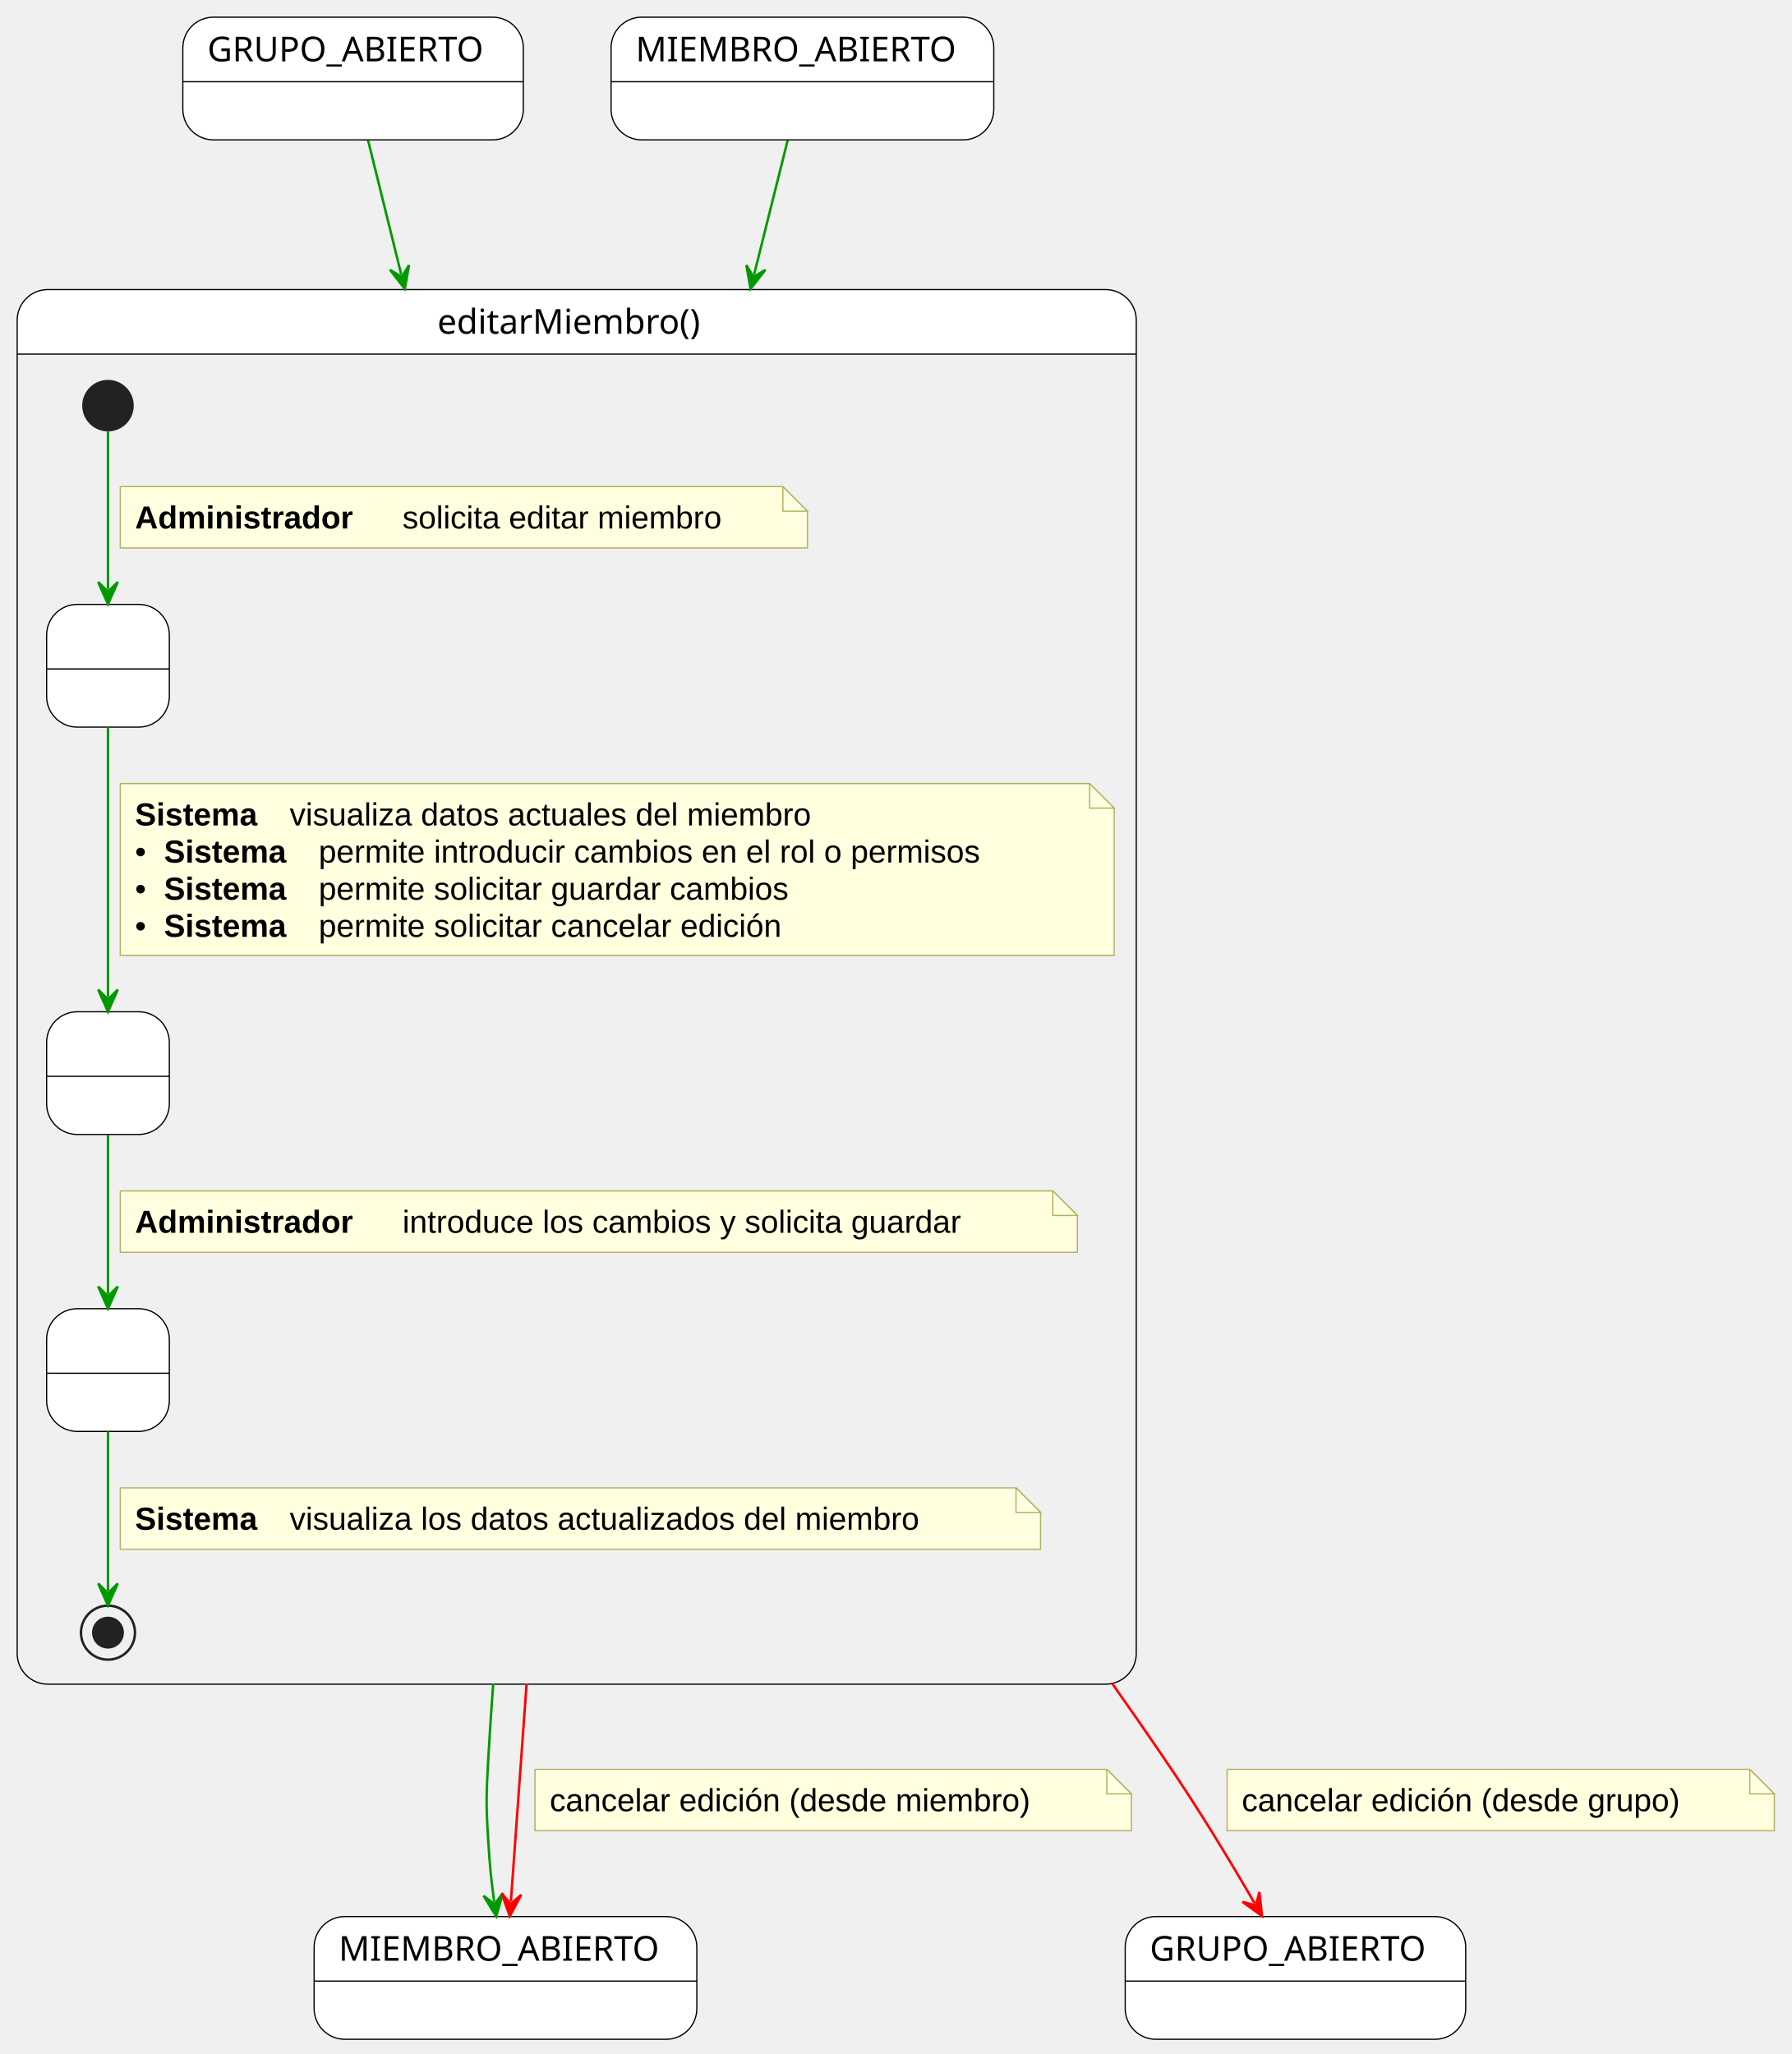
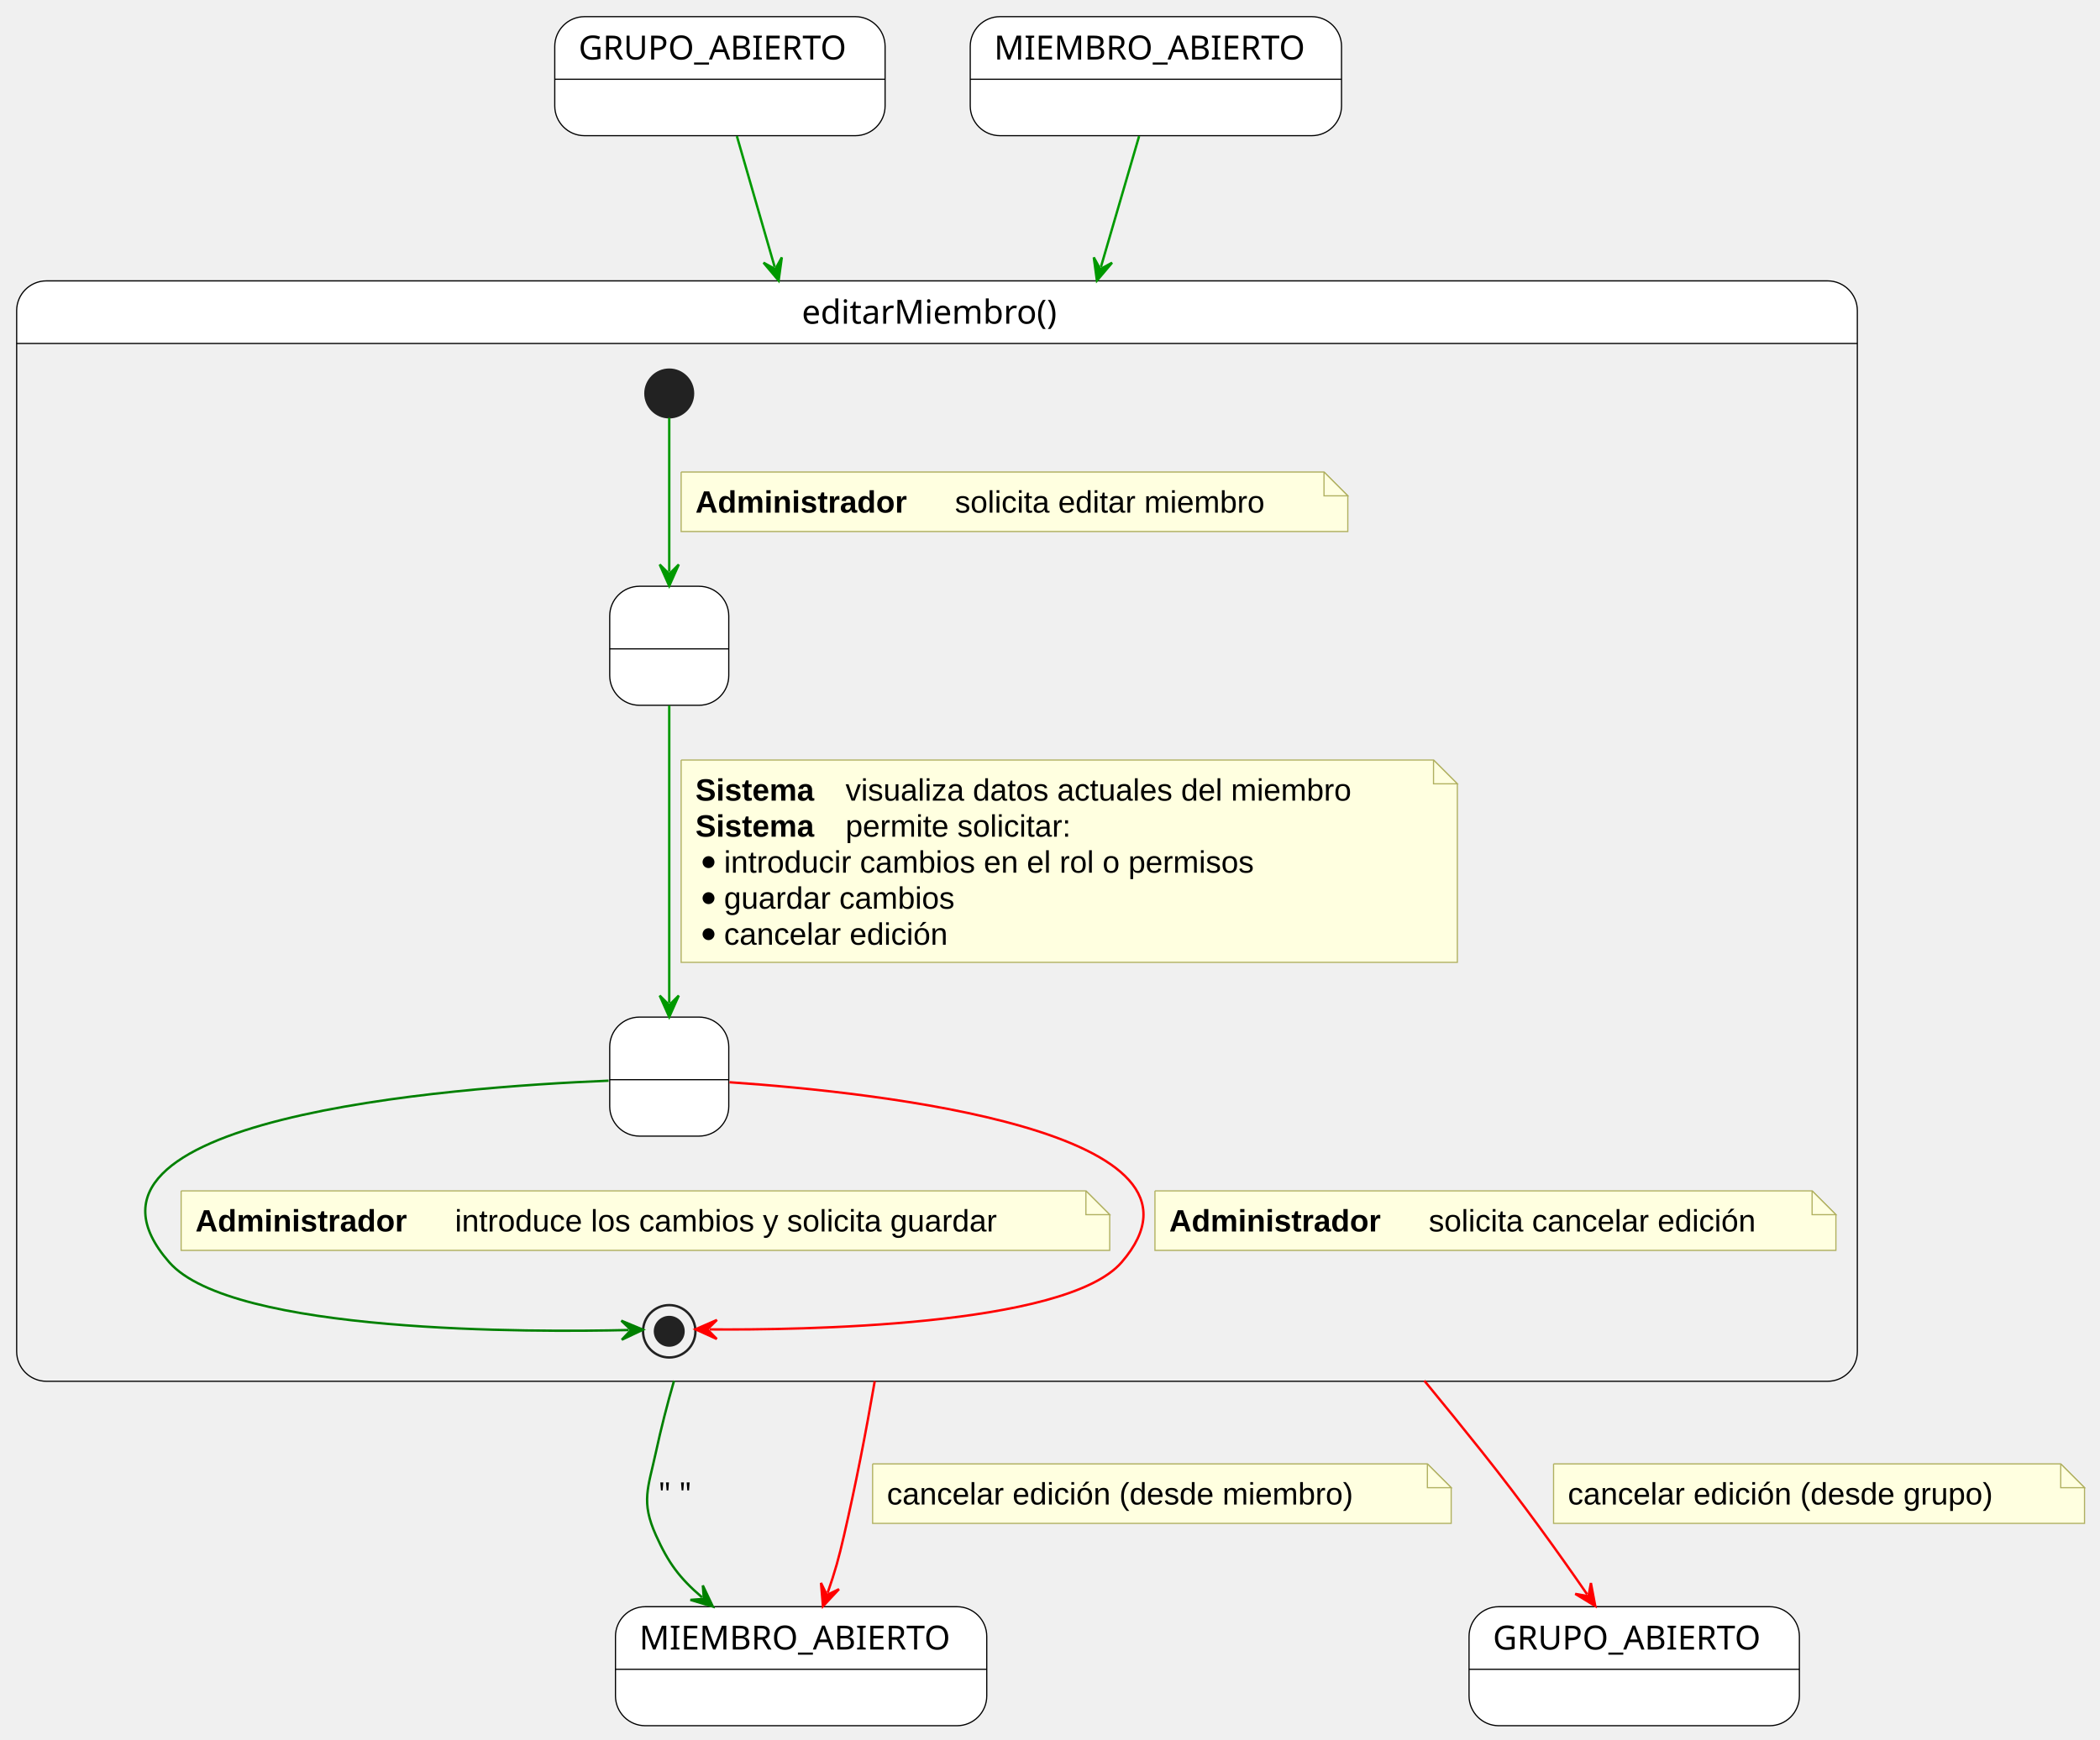
- <svg xmlns="http://www.w3.org/2000/svg" contentStyleType="text/css" data-diagram-type="STATE" height="837px" preserveAspectRatio="none" style="width:730px;height:837px;background:#FFFFFF;" version="1.1" viewBox="0 0 730 837" width="730px" zoomAndPan="magnify">
+ <svg xmlns="http://www.w3.org/2000/svg" contentStyleType="text/css" data-diagram-type="STATE" height="731px" preserveAspectRatio="none" style="width:882px;height:731px;background:#FFFFFF;" version="1.1" viewBox="0 0 882 731" width="882px" zoomAndPan="magnify">
  <defs />
  <g>
    <g id="EntradaGrupo">
-       <rect fill="#FFFFFF" height="50" rx="12.5" ry="12.5" style="stroke:#000000;stroke-width:0.5;" width="138.74" x="74.5" y="7" />
-       <line style="stroke:#000000;stroke-width:0.5;" x1="74.5" x2="213.24" y1="33.297" y2="33.297" />
-       <text fill="#000000" font-family="sans-serif" font-size="14" lengthAdjust="spacing" textLength="118.74" x="84.5" y="24.995">GRUPO_ABIERTO</text>
+       <rect fill="#FFFFFF" height="50" rx="12.5" ry="12.5" style="stroke:#000000;stroke-width:0.5;" width="138.74" x="233" y="7" />
+       <line style="stroke:#000000;stroke-width:0.5;" x1="233" x2="371.74" y1="33.297" y2="33.297" />
+       <text fill="#000000" font-family="sans-serif" font-size="14" lengthAdjust="spacing" textLength="118.74" x="243" y="24.995">GRUPO_ABIERTO</text>
    </g>
    <g id="EntradaMiembro">
-       <rect fill="#FFFFFF" height="50" rx="12.5" ry="12.5" style="stroke:#000000;stroke-width:0.5;" width="155.94" x="249" y="7" />
-       <line style="stroke:#000000;stroke-width:0.5;" x1="249" x2="404.94" y1="33.297" y2="33.297" />
-       <text fill="#000000" font-family="sans-serif" font-size="14" lengthAdjust="spacing" textLength="135.94" x="259" y="24.995">MIEMBRO_ABIERTO</text>
+       <rect fill="#FFFFFF" height="50" rx="12.5" ry="12.5" style="stroke:#000000;stroke-width:0.5;" width="155.94" x="407.5" y="7" />
+       <line style="stroke:#000000;stroke-width:0.5;" x1="407.5" x2="563.439" y1="33.297" y2="33.297" />
+       <text fill="#000000" font-family="sans-serif" font-size="14" lengthAdjust="spacing" textLength="135.94" x="417.5" y="24.995">MIEMBRO_ABIERTO</text>
    </g>
-     <path d="M19.5,118 L450.5,118 A12.5,12.5 0 0 1 463,130.5 L463,144.297 L7,144.297 L7,130.5 A12.5,12.5 0 0 1 19.5,118" fill="#FFFFFF" />
-     <rect fill="none" height="568.297" rx="12.5" ry="12.5" style="stroke:#000000;stroke-width:0.5;" width="456" x="7" y="118" />
-     <line style="stroke:#000000;stroke-width:0.5;" x1="7" x2="463" y1="144.297" y2="144.297" />
-     <text fill="#000000" font-family="sans-serif" font-size="14" lengthAdjust="spacing" textLength="113.565" x="178.217" y="135.995">editarMiembro()</text>
-     <g id="MainBlock.Paso1">
-       <rect fill="#FFFFFF" height="50" rx="12.5" ry="12.5" style="stroke:#000000;stroke-width:0.5;" width="50" x="19" y="246.297" />
-       <line style="stroke:#000000;stroke-width:0.5;" x1="19" x2="69" y1="272.594" y2="272.594" />
-       <text fill="#000000" font-family="sans-serif" font-size="14" lengthAdjust="spacing" textLength="4.45" x="41.775" y="264.292"> </text>
+     <path d="M19.5,118 L767.58,118 A12.5,12.5 0 0 1 780.08,130.5 L780.08,144.297 L7,144.297 L7,130.5 A12.5,12.5 0 0 1 19.5,118" fill="#FFFFFF" />
+     <rect fill="none" height="462.297" rx="12.5" ry="12.5" style="stroke:#000000;stroke-width:0.5;" width="773.08" x="7" y="118" />
+     <line style="stroke:#000000;stroke-width:0.5;" x1="7" x2="780.08" y1="144.297" y2="144.297" />
+     <text fill="#000000" font-family="sans-serif" font-size="14" lengthAdjust="spacing" textLength="113.565" x="336.757" y="135.995">editarMiembro()</text>
+     <g id="MainBlock.EstadoVisualizacion">
+       <rect fill="#FFFFFF" height="50" rx="12.5" ry="12.5" style="stroke:#000000;stroke-width:0.5;" width="50" x="256.08" y="246.297" />
+       <line style="stroke:#000000;stroke-width:0.5;" x1="256.08" x2="306.08" y1="272.594" y2="272.594" />
+       <text fill="#000000" font-family="sans-serif" font-size="14" lengthAdjust="spacing" textLength="4.45" x="278.855" y="264.292"> </text>
    </g>
-     <g id="MainBlock.Paso2">
-       <rect fill="#FFFFFF" height="50" rx="12.5" ry="12.5" style="stroke:#000000;stroke-width:0.5;" width="50" x="19" y="412.297" />
-       <line style="stroke:#000000;stroke-width:0.5;" x1="19" x2="69" y1="438.594" y2="438.594" />
-       <text fill="#000000" font-family="sans-serif" font-size="14" lengthAdjust="spacing" textLength="4.45" x="41.775" y="430.292"> </text>
+     <g id="MainBlock.EstadoDecision">
+       <rect fill="#FFFFFF" height="50" rx="12.5" ry="12.5" style="stroke:#000000;stroke-width:0.5;" width="50" x="256.08" y="427.297" />
+       <line style="stroke:#000000;stroke-width:0.5;" x1="256.08" x2="306.08" y1="453.594" y2="453.594" />
+       <text fill="#000000" font-family="sans-serif" font-size="14" lengthAdjust="spacing" textLength="4.45" x="278.855" y="445.292"> </text>
    </g>
-     <g id="MainBlock.Paso3">
-       <rect fill="#FFFFFF" height="50" rx="12.5" ry="12.5" style="stroke:#000000;stroke-width:0.5;" width="50" x="19" y="533.297" />
-       <line style="stroke:#000000;stroke-width:0.5;" x1="19" x2="69" y1="559.594" y2="559.594" />
-       <text fill="#000000" font-family="sans-serif" font-size="14" lengthAdjust="spacing" textLength="4.45" x="41.775" y="551.292"> </text>
+     <ellipse cx="281.08" cy="165.297" fill="#222222" rx="10" ry="10" style="stroke:#222222;stroke-width:1;" />
+     <ellipse cx="281.08" cy="559.297" fill="none" rx="11" ry="11" style="stroke:#222222;stroke-width:1;" />
+     <ellipse cx="281.08" cy="559.297" fill="#222222" rx="6" ry="6" style="stroke:#222222;stroke-width:1;" />
+     <g class="link" data-entity-1=".start.MainBlock" data-entity-2="EstadoVisualizacion" data-source-line="30" data-uid="lnk3" id="link_.start.MainBlock_EstadoVisualizacion">
+       <path d="M281.08,175.527 C281.08,191.237 281.08,217.657 281.08,240.167" fill="none" id="*start*MainBlock-to-EstadoVisualizacion" style="stroke:#009900;stroke-width:1;" />
+       <polygon fill="#009900" points="281.08,246.167,285.08,237.167,281.08,241.167,277.08,237.167,281.08,246.167" style="stroke:#009900;stroke-width:1;" />
+       <path d="M286.08,198.297 L286.08,223.297 L566.08,223.297 L566.08,208.297 L556.08,198.297 L286.08,198.297" fill="#FFFFE0" style="stroke:#B0B060;stroke-width:0.5;" />
+       <path d="M556.08,198.297 L556.08,208.297 L566.08,208.297 L556.08,198.297" fill="#FFFFE0" style="stroke:#B0B060;stroke-width:0.5;" />
+       <text fill="#000000" font-family="Arial" font-size="13" font-weight="bold" lengthAdjust="spacing" textLength="104.863" x="292.08" y="215.364">Administrador</text>
+       <text fill="#000000" font-family="Arial" font-size="13" lengthAdjust="spacing" textLength="150.795" x="401.076" y="215.364">solicita editar miembro</text>
    </g>
-     <ellipse cx="44" cy="165.297" fill="#222222" rx="10" ry="10" style="stroke:#222222;stroke-width:1;" />
-     <ellipse cx="44" cy="665.297" fill="none" rx="11" ry="11" style="stroke:#222222;stroke-width:1;" />
-     <ellipse cx="44" cy="665.297" fill="#222222" rx="6" ry="6" style="stroke:#222222;stroke-width:1;" />
-     <g class="link" data-entity-1=".start.MainBlock" data-entity-2="Paso1" data-source-line="31" data-uid="lnk3" id="link_.start.MainBlock_Paso1">
-       <path d="M44,175.527 C44,191.237 44,217.657 44,240.167" fill="none" id="*start*MainBlock-to-Paso1" style="stroke:#009900;stroke-width:1;" />
-       <polygon fill="#009900" points="44,246.167,48,237.167,44,241.167,40,237.167,44,246.167" style="stroke:#009900;stroke-width:1;" />
-       <path d="M49,198.297 L49,223.297 L329,223.297 L329,208.297 L319,198.297 L49,198.297" fill="#FFFFE0" style="stroke:#B0B060;stroke-width:0.5;" />
-       <path d="M319,198.297 L319,208.297 L329,208.297 L319,198.297" fill="#FFFFE0" style="stroke:#B0B060;stroke-width:0.5;" />
-       <text fill="#000000" font-family="Arial" font-size="13" font-weight="bold" lengthAdjust="spacing" textLength="104.863" x="55" y="215.364">Administrador</text>
-       <text fill="#000000" font-family="Arial" font-size="13" lengthAdjust="spacing" textLength="150.795" x="163.996" y="215.364">solicita editar miembro</text>
+     <g class="link" data-entity-1="EstadoVisualizacion" data-entity-2="EstadoDecision" data-source-line="35" data-uid="lnk4" id="link_EstadoVisualizacion_EstadoDecision">
+       <path d="M281.08,296.437 C281.08,330.697 281.08,387.047 281.08,421.257" fill="none" id="EstadoVisualizacion-to-EstadoDecision" style="stroke:#009900;stroke-width:1;" />
+       <polygon fill="#009900" points="281.08,427.257,285.08,418.257,281.08,422.257,277.08,418.257,281.08,427.257" style="stroke:#009900;stroke-width:1;" />
+       <path d="M286.08,319.297 L286.08,404.297 L612.08,404.297 L612.08,329.297 L602.08,319.297 L286.08,319.297" fill="#FFFFE0" style="stroke:#B0B060;stroke-width:0.5;" />
+       <path d="M602.08,319.297 L602.08,329.297 L612.08,329.297 L602.08,319.297" fill="#FFFFE0" style="stroke:#B0B060;stroke-width:0.5;" />
+       <text fill="#000000" font-family="Arial" font-size="13" font-weight="bold" lengthAdjust="spacing" textLength="58.906" x="292.08" y="336.364">Sistema</text>
+       <text fill="#000000" font-family="Arial" font-size="13" lengthAdjust="spacing" textLength="242.017" x="355.119" y="336.364">visualiza datos actuales del miembro</text>
+       <text fill="#000000" font-family="Arial" font-size="13" font-weight="bold" lengthAdjust="spacing" textLength="58.906" x="292.08" y="351.497">Sistema</text>
+       <text fill="#000000" font-family="Arial" font-size="13" lengthAdjust="spacing" textLength="110.595" x="355.119" y="351.497">permite solicitar:</text>
+       <ellipse cx="297.58" cy="362.195" fill="#000000" rx="2.5" ry="2.5" />
+       <text fill="#000000" font-family="Arial" font-size="13" lengthAdjust="spacing" textLength="254.084" x="304.08" y="366.629">introducir cambios en el rol o permisos</text>
+       <ellipse cx="297.58" cy="377.328" fill="#000000" rx="2.5" ry="2.5" />
+       <text fill="#000000" font-family="Arial" font-size="13" lengthAdjust="spacing" textLength="109.865" x="304.08" y="381.762">guardar cambios</text>
+       <ellipse cx="297.58" cy="392.461" fill="#000000" rx="2.5" ry="2.5" />
+       <text fill="#000000" font-family="Arial" font-size="13" lengthAdjust="spacing" textLength="106.368" x="304.08" y="396.895">cancelar edición</text>
    </g>
-     <g class="link" data-entity-1="Paso1" data-entity-2="Paso2" data-source-line="36" data-uid="lnk4" id="link_Paso1_Paso2">
-       <path d="M44,296.497 C44,327.587 44,375.247 44,406.267" fill="none" id="Paso1-to-Paso2" style="stroke:#009900;stroke-width:1;" />
-       <polygon fill="#009900" points="44,412.267,48,403.267,44,407.267,40,403.267,44,412.267" style="stroke:#009900;stroke-width:1;" />
-       <path d="M49,319.297 L49,389.297 L454,389.297 L454,329.297 L444,319.297 L49,319.297" fill="#FFFFE0" style="stroke:#B0B060;stroke-width:0.5;" />
-       <path d="M444,319.297 L444,329.297 L454,329.297 L444,319.297" fill="#FFFFE0" style="stroke:#B0B060;stroke-width:0.5;" />
-       <text fill="#000000" font-family="Arial" font-size="13" font-weight="bold" lengthAdjust="spacing" textLength="58.906" x="55" y="336.364">Sistema</text>
-       <text fill="#000000" font-family="Arial" font-size="13" lengthAdjust="spacing" textLength="242.017" x="118.039" y="336.364">visualiza datos actuales del miembro</text>
-       <text fill="#000000" font-family="Arial" font-size="13" lengthAdjust="spacing" textLength="7.668" x="55" y="351.497">•</text>
-       <text fill="#000000" font-family="Arial" font-size="13" font-weight="bold" lengthAdjust="spacing" textLength="58.906" x="66.8" y="351.497">Sistema</text>
-       <text fill="#000000" font-family="Arial" font-size="13" lengthAdjust="spacing" textLength="309.182" x="129.839" y="351.497">permite introducir cambios en el rol o permisos</text>
-       <text fill="#000000" font-family="Arial" font-size="13" lengthAdjust="spacing" textLength="7.668" x="55" y="366.629">•</text>
-       <text fill="#000000" font-family="Arial" font-size="13" font-weight="bold" lengthAdjust="spacing" textLength="58.906" x="66.8" y="366.629">Sistema</text>
-       <text fill="#000000" font-family="Arial" font-size="13" lengthAdjust="spacing" textLength="220.213" x="129.839" y="366.629">permite solicitar guardar cambios</text>
-       <text fill="#000000" font-family="Arial" font-size="13" lengthAdjust="spacing" textLength="7.668" x="55" y="381.762">•</text>
-       <text fill="#000000" font-family="Arial" font-size="13" font-weight="bold" lengthAdjust="spacing" textLength="58.906" x="66.8" y="381.762">Sistema</text>
-       <text fill="#000000" font-family="Arial" font-size="13" lengthAdjust="spacing" textLength="216.715" x="129.839" y="381.762">permite solicitar cancelar edición</text>
+     <g class="link" data-entity-1="EstadoDecision" data-entity-2=".end.MainBlock" data-source-line="45" data-uid="lnk6" id="link_EstadoDecision_.end.MainBlock">
+       <path d="M255.61,454.017 C188.94,456.737 18,469.677 71.08,530.297 C97.43,560.387 224.592,559.698 264.052,558.768" fill="none" id="EstadoDecision-to-*end*MainBlock" style="stroke:#008000;stroke-width:1;" />
+       <polygon fill="#008000" points="270.05,558.627,260.958,554.84,265.051,558.745,261.147,562.838,270.05,558.627" style="stroke:#008000;stroke-width:1;" />
+       <path d="M76.08,500.297 L76.08,525.297 L466.08,525.297 L466.08,510.297 L456.08,500.297 L76.08,500.297" fill="#FFFFE0" style="stroke:#B0B060;stroke-width:0.5;" />
+       <path d="M456.08,500.297 L456.08,510.297 L466.08,510.297 L456.08,500.297" fill="#FFFFE0" style="stroke:#B0B060;stroke-width:0.5;" />
+       <text fill="#000000" font-family="Arial" font-size="13" font-weight="bold" lengthAdjust="spacing" textLength="104.863" x="82.08" y="517.364">Administrador</text>
+       <text fill="#000000" font-family="Arial" font-size="13" lengthAdjust="spacing" textLength="260.082" x="191.076" y="517.364">introduce los cambios y solicita guardar</text>
    </g>
-     <g class="link" data-entity-1="Paso2" data-entity-2="Paso3" data-source-line="44" data-uid="lnk5" id="link_Paso2_Paso3">
-       <path d="M44,462.377 C44,483.027 44,506.617 44,527.247" fill="none" id="Paso2-to-Paso3" style="stroke:#009900;stroke-width:1;" />
-       <polygon fill="#009900" points="44,533.247,48,524.247,44,528.247,40,524.247,44,533.247" style="stroke:#009900;stroke-width:1;" />
-       <path d="M49,485.297 L49,510.297 L439,510.297 L439,495.297 L429,485.297 L49,485.297" fill="#FFFFE0" style="stroke:#B0B060;stroke-width:0.5;" />
-       <path d="M429,485.297 L429,495.297 L439,495.297 L429,485.297" fill="#FFFFE0" style="stroke:#B0B060;stroke-width:0.5;" />
-       <text fill="#000000" font-family="Arial" font-size="13" font-weight="bold" lengthAdjust="spacing" textLength="104.863" x="55" y="502.364">Administrador</text>
-       <text fill="#000000" font-family="Arial" font-size="13" lengthAdjust="spacing" textLength="260.082" x="163.996" y="502.364">introduce los cambios y solicita guardar</text>
-     </g>
-     <g class="link" data-entity-1="Paso3" data-entity-2=".end.MainBlock" data-source-line="49" data-uid="lnk7" id="link_Paso3_.end.MainBlock">
-       <path d="M44,583.387 C44,605.787 44,632.067 44,648.247" fill="none" id="Paso3-to-*end*MainBlock" style="stroke:#009900;stroke-width:1;" />
-       <polygon fill="#009900" points="44,654.247,48,645.247,44,649.247,40,645.247,44,654.247" style="stroke:#009900;stroke-width:1;" />
-       <path d="M49,606.297 L49,631.297 L424,631.297 L424,616.297 L414,606.297 L49,606.297" fill="#FFFFE0" style="stroke:#B0B060;stroke-width:0.5;" />
-       <path d="M414,606.297 L414,616.297 L424,616.297 L414,606.297" fill="#FFFFE0" style="stroke:#B0B060;stroke-width:0.5;" />
-       <text fill="#000000" font-family="Arial" font-size="13" font-weight="bold" lengthAdjust="spacing" textLength="58.906" x="55" y="623.364">Sistema</text>
-       <text fill="#000000" font-family="Arial" font-size="13" lengthAdjust="spacing" textLength="291.097" x="118.039" y="623.364">visualiza los datos actualizados del miembro</text>
+     <g class="link" data-entity-1="EstadoDecision" data-entity-2=".end.MainBlock" data-source-line="50" data-uid="lnk7" id="link_EstadoDecision_.end.MainBlock">
+       <path d="M306.38,454.667 C368.24,458.917 518.77,475.067 471.08,530.297 C447.6,557.487 335.02,558.794 298.08,558.504" fill="none" id="EstadoDecision-to-*end*MainBlock-1" style="stroke:#FF0000;stroke-width:1;" />
+       <polygon fill="#FF0000" points="292.08,558.457,301.048,562.527,297.08,558.496,301.111,554.528,292.08,558.457" style="stroke:#FF0000;stroke-width:1;" />
+       <path d="M485.08,500.297 L485.08,525.297 L771.08,525.297 L771.08,510.297 L761.08,500.297 L485.08,500.297" fill="#FFFFE0" style="stroke:#B0B060;stroke-width:0.5;" />
+       <path d="M761.08,500.297 L761.08,510.297 L771.08,510.297 L761.08,500.297" fill="#FFFFE0" style="stroke:#B0B060;stroke-width:0.5;" />
+       <text fill="#000000" font-family="Arial" font-size="13" font-weight="bold" lengthAdjust="spacing" textLength="104.863" x="491.08" y="517.364">Administrador</text>
+       <text fill="#000000" font-family="Arial" font-size="13" lengthAdjust="spacing" textLength="156.273" x="600.076" y="517.364">solicita cancelar edición</text>
    </g>
    <g id="FinMiembro">
-       <rect fill="#FFFFFF" height="50" rx="12.5" ry="12.5" style="stroke:#000000;stroke-width:0.5;" width="155.94" x="128" y="781" />
-       <line style="stroke:#000000;stroke-width:0.5;" x1="128" x2="283.94" y1="807.297" y2="807.297" />
-       <text fill="#000000" font-family="sans-serif" font-size="14" lengthAdjust="spacing" textLength="135.94" x="138" y="798.995">MIEMBRO_ABIERTO</text>
+       <rect fill="#FFFFFF" height="50" rx="12.5" ry="12.5" style="stroke:#000000;stroke-width:0.5;" width="155.94" x="258.5" y="675" />
+       <line style="stroke:#000000;stroke-width:0.5;" x1="258.5" x2="414.44" y1="701.297" y2="701.297" />
+       <text fill="#000000" font-family="sans-serif" font-size="14" lengthAdjust="spacing" textLength="135.94" x="268.5" y="692.995">MIEMBRO_ABIERTO</text>
    </g>
    <g id="FinGrupo">
-       <rect fill="#FFFFFF" height="50" rx="12.5" ry="12.5" style="stroke:#000000;stroke-width:0.5;" width="138.74" x="458.5" y="781" />
-       <line style="stroke:#000000;stroke-width:0.5;" x1="458.5" x2="597.24" y1="807.297" y2="807.297" />
-       <text fill="#000000" font-family="sans-serif" font-size="14" lengthAdjust="spacing" textLength="118.74" x="468.5" y="798.995">GRUPO_ABIERTO</text>
+       <rect fill="#FFFFFF" height="50" rx="12.5" ry="12.5" style="stroke:#000000;stroke-width:0.5;" width="138.74" x="617" y="675" />
+       <line style="stroke:#000000;stroke-width:0.5;" x1="617" x2="755.74" y1="701.297" y2="701.297" />
+       <text fill="#000000" font-family="sans-serif" font-size="14" lengthAdjust="spacing" textLength="118.74" x="627" y="692.995">GRUPO_ABIERTO</text>
    </g>
    <g class="link" data-entity-1="EntradaGrupo" data-entity-2="MainBlock" data-source-line="62" data-uid="lnk8" id="link_EntradaGrupo_MainBlock">
-       <path d="M149.97,57.15 C153.69,72.18 157.47,87.455 163.511,111.895" fill="none" id="EntradaGrupo-to-MainBlock" style="stroke:#009900;stroke-width:1;" />
-       <polygon fill="#009900" points="164.95,117.72,166.674,108.023,163.75,112.866,158.908,109.942,164.95,117.72" style="stroke:#009900;stroke-width:1;" />
+       <path d="M309.49,57.19 C313.88,72.39 318.366,87.915 325.356,112.126" fill="none" id="EntradaGrupo-to-MainBlock" style="stroke:#009900;stroke-width:1;" />
+       <polygon fill="#009900" points="327.02,117.89,328.366,108.134,325.633,113.086,320.68,110.353,327.02,117.89" style="stroke:#009900;stroke-width:1;" />
    </g>
    <g class="link" data-entity-1="EntradaMiembro" data-entity-2="MainBlock" data-source-line="63" data-uid="lnk9" id="link_EntradaMiembro_MainBlock">
-       <path d="M320.96,57.15 C317.21,72.18 313.385,87.459 307.275,111.899" fill="none" id="EntradaMiembro-to-MainBlock" style="stroke:#009900;stroke-width:1;" />
-       <polygon fill="#009900" points="305.82,117.72,311.883,109.959,307.033,112.869,304.122,108.019,305.82,117.72" style="stroke:#009900;stroke-width:1;" />
+       <path d="M478.43,57.19 C473.99,72.39 469.462,87.921 462.392,112.131" fill="none" id="EntradaMiembro-to-MainBlock" style="stroke:#009900;stroke-width:1;" />
+       <polygon fill="#009900" points="460.71,117.89,467.072,110.372,462.112,113.091,459.393,108.13,460.71,117.89" style="stroke:#009900;stroke-width:1;" />
    </g>
    <g class="link" data-entity-1="MainBlock" data-entity-2="FinMiembro" data-source-line="66" data-uid="lnk10" id="link_MainBlock_FinMiembro">
-       <path d="M200.97,686.09 C200.23,696.18 199.56,706.17 199,716 C198.11,731.53 198,735.48 199,751 C199.63,760.81 200.087,765.617 201.376,774.927" fill="none" id="MainBlock-to-FinMiembro" style="stroke:#009900;stroke-width:1;" />
-       <polygon fill="#009900" points="202.2,780.87,204.927,771.406,201.514,775.917,197.003,772.504,202.2,780.87" style="stroke:#009900;stroke-width:1;" />
+       <path d="M283.1,580.05 C280.21,590.06 277.65,600.07 275.5,610 C272.21,625.2 269.11,630.82 275.5,645 C280.73,656.61 285.269,662.82 294.859,671.06" fill="none" id="MainBlock-to-FinMiembro" style="stroke:#008000;stroke-width:1;" />
+       <polygon fill="#008000" points="299.41,674.97,295.19,666.071,295.618,671.712,289.977,672.139,299.41,674.97" style="stroke:#008000;stroke-width:1;" />
+       <text fill="#000000" font-family="sans-serif" font-size="13" lengthAdjust="spacing" textLength="73.944" x="276.5" y="632.067">"               "</text>
    </g>
-     <g class="link" data-entity-1="MainBlock" data-entity-2="FinMiembro" data-source-line="70" data-uid="lnk11" id="link_MainBlock_FinMiembro">
-       <path d="M214.58,686.02 C211.76,725.15 209.733,753.286 208.173,774.836" fill="none" id="MainBlock-to-FinMiembro-1" style="stroke:#FF0000;stroke-width:1;" />
-       <polygon fill="#FF0000" points="207.74,780.82,212.379,772.132,208.101,775.833,204.4,771.555,207.74,780.82" style="stroke:#FF0000;stroke-width:1;" />
-       <path d="M218,721 L218,746 L461,746 L461,731 L451,721 L218,721" fill="#FFFFE0" style="stroke:#B0B060;stroke-width:0.5;" />
-       <path d="M451,721 L451,731 L461,731 L451,721" fill="#FFFFE0" style="stroke:#B0B060;stroke-width:0.5;" />
-       <text fill="#000000" font-family="Arial" font-size="13" lengthAdjust="spacing" textLength="222.536" x="224" y="738.067">cancelar edición (desde miembro)</text>
+     <g class="link" data-entity-1="MainBlock" data-entity-2="FinMiembro" data-source-line="69" data-uid="lnk11" id="link_MainBlock_FinMiembro">
+       <path d="M367.39,580.26 C363.6,602.24 359.32,624.11 354.5,645 C352.21,654.92 350.817,659.932 347.617,669.152" fill="none" id="MainBlock-to-FinMiembro-1" style="stroke:#FF0000;stroke-width:1;" />
+       <polygon fill="#FF0000" points="345.65,674.82,352.38,667.629,347.289,670.096,344.822,665.006,345.65,674.82" style="stroke:#FF0000;stroke-width:1;" />
+       <path d="M366.5,615 L366.5,640 L609.5,640 L609.5,625 L599.5,615 L366.5,615" fill="#FFFFE0" style="stroke:#B0B060;stroke-width:0.5;" />
+       <path d="M599.5,615 L599.5,625 L609.5,625 L599.5,615" fill="#FFFFE0" style="stroke:#B0B060;stroke-width:0.5;" />
+       <text fill="#000000" font-family="Arial" font-size="13" lengthAdjust="spacing" textLength="222.536" x="372.5" y="632.067">cancelar edición (desde miembro)</text>
    </g>
-     <g class="link" data-entity-1="MainBlock" data-entity-2="FinGrupo" data-source-line="75" data-uid="lnk12" id="link_MainBlock_FinGrupo">
-       <path d="M453.24,686.08 C460.32,696.12 467.26,706.12 474,716 C488.57,737.35 500.699,757.43 511.229,775.58" fill="none" id="MainBlock-to-FinGrupo" style="stroke:#FF0000;stroke-width:1;" />
-       <polygon fill="#FF0000" points="514.24,780.77,513.183,770.978,511.731,776.445,506.264,774.993,514.24,780.77" style="stroke:#FF0000;stroke-width:1;" />
-       <path d="M500,721 L500,746 L723,746 L723,731 L713,721 L500,721" fill="#FFFFE0" style="stroke:#B0B060;stroke-width:0.5;" />
-       <path d="M713,721 L713,731 L723,731 L713,721" fill="#FFFFE0" style="stroke:#B0B060;stroke-width:0.5;" />
-       <text fill="#000000" font-family="Arial" font-size="13" lengthAdjust="spacing" textLength="202.09" x="506" y="738.067">cancelar edición (desde grupo)</text>
+     <g class="link" data-entity-1="MainBlock" data-entity-2="FinGrupo" data-source-line="74" data-uid="lnk12" id="link_MainBlock_FinGrupo">
+       <path d="M598.23,580.06 C606.51,590.11 614.63,600.12 622.5,610 C639.46,631.29 654.026,651.626 666.596,669.796" fill="none" id="MainBlock-to-FinGrupo" style="stroke:#FF0000;stroke-width:1;" />
+       <polygon fill="#FF0000" points="670.01,674.73,668.179,665.053,667.165,670.618,661.6,669.604,670.01,674.73" style="stroke:#FF0000;stroke-width:1;" />
+       <path d="M652.5,615 L652.5,640 L875.5,640 L875.5,625 L865.5,615 L652.5,615" fill="#FFFFE0" style="stroke:#B0B060;stroke-width:0.5;" />
+       <path d="M865.5,615 L865.5,625 L875.5,625 L865.5,615" fill="#FFFFE0" style="stroke:#B0B060;stroke-width:0.5;" />
+       <text fill="#000000" font-family="Arial" font-size="13" lengthAdjust="spacing" textLength="202.09" x="658.5" y="632.067">cancelar edición (desde grupo)</text>
    </g>
  </g>
</svg>
